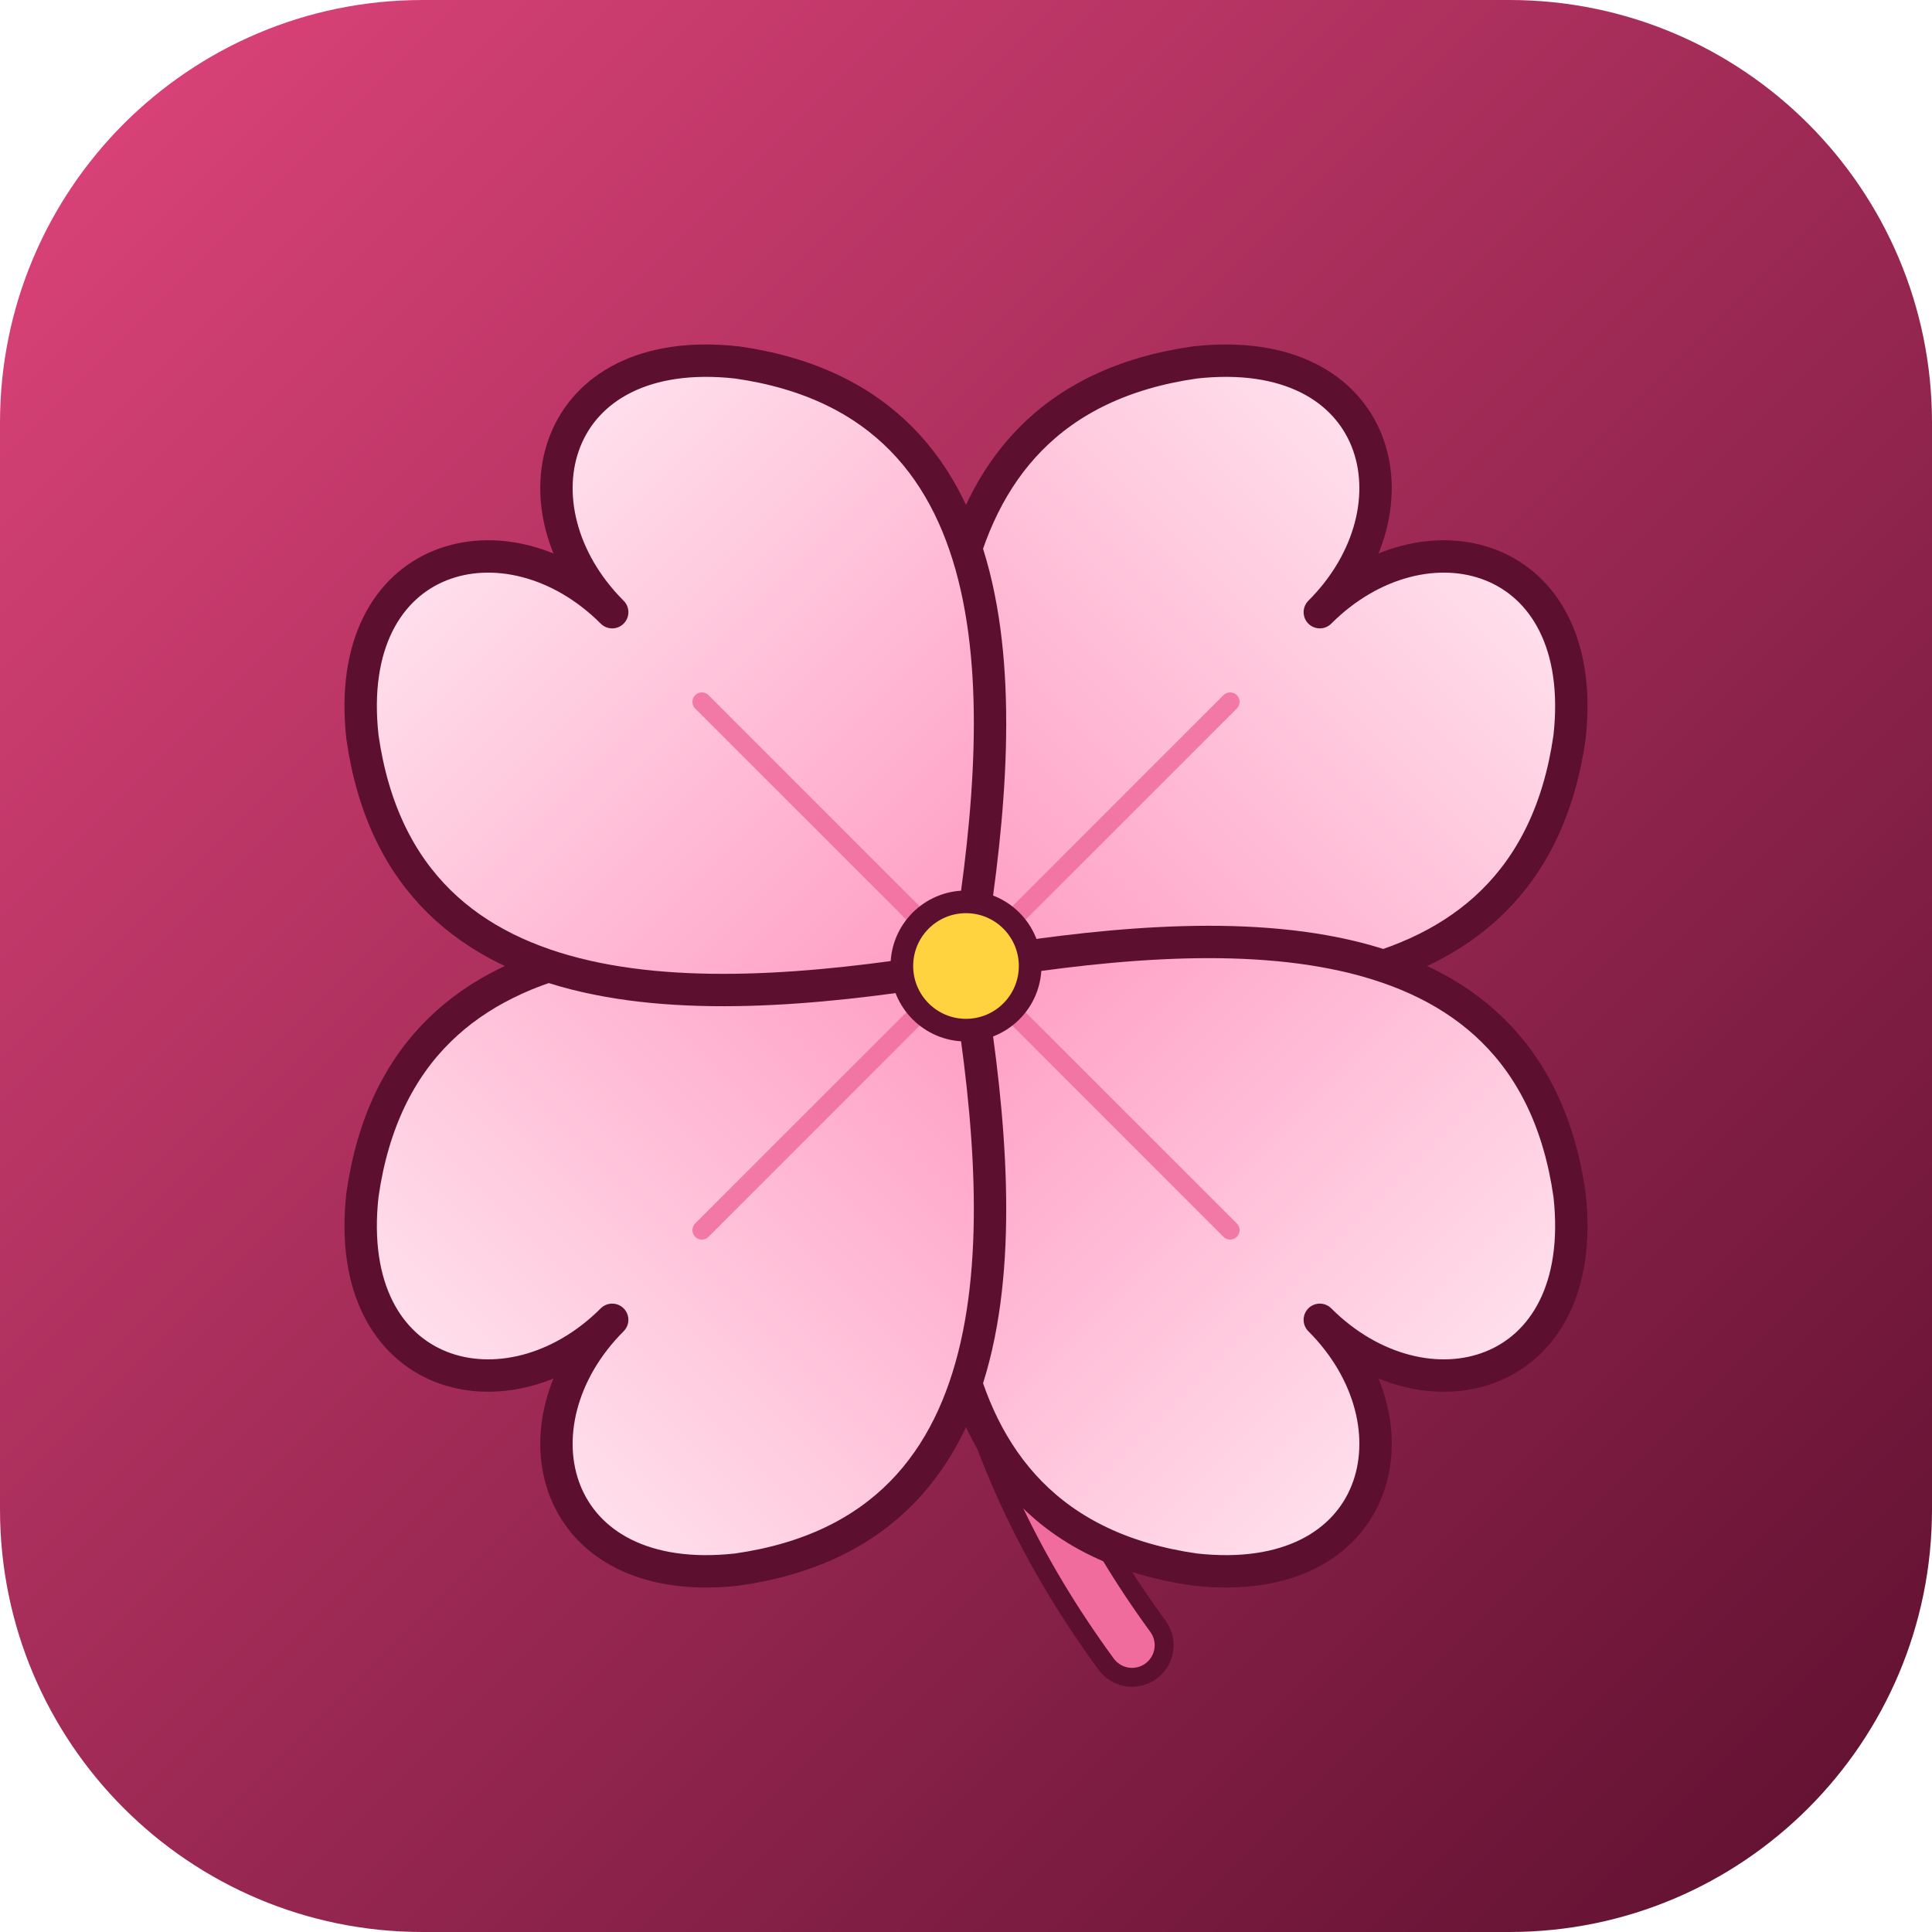
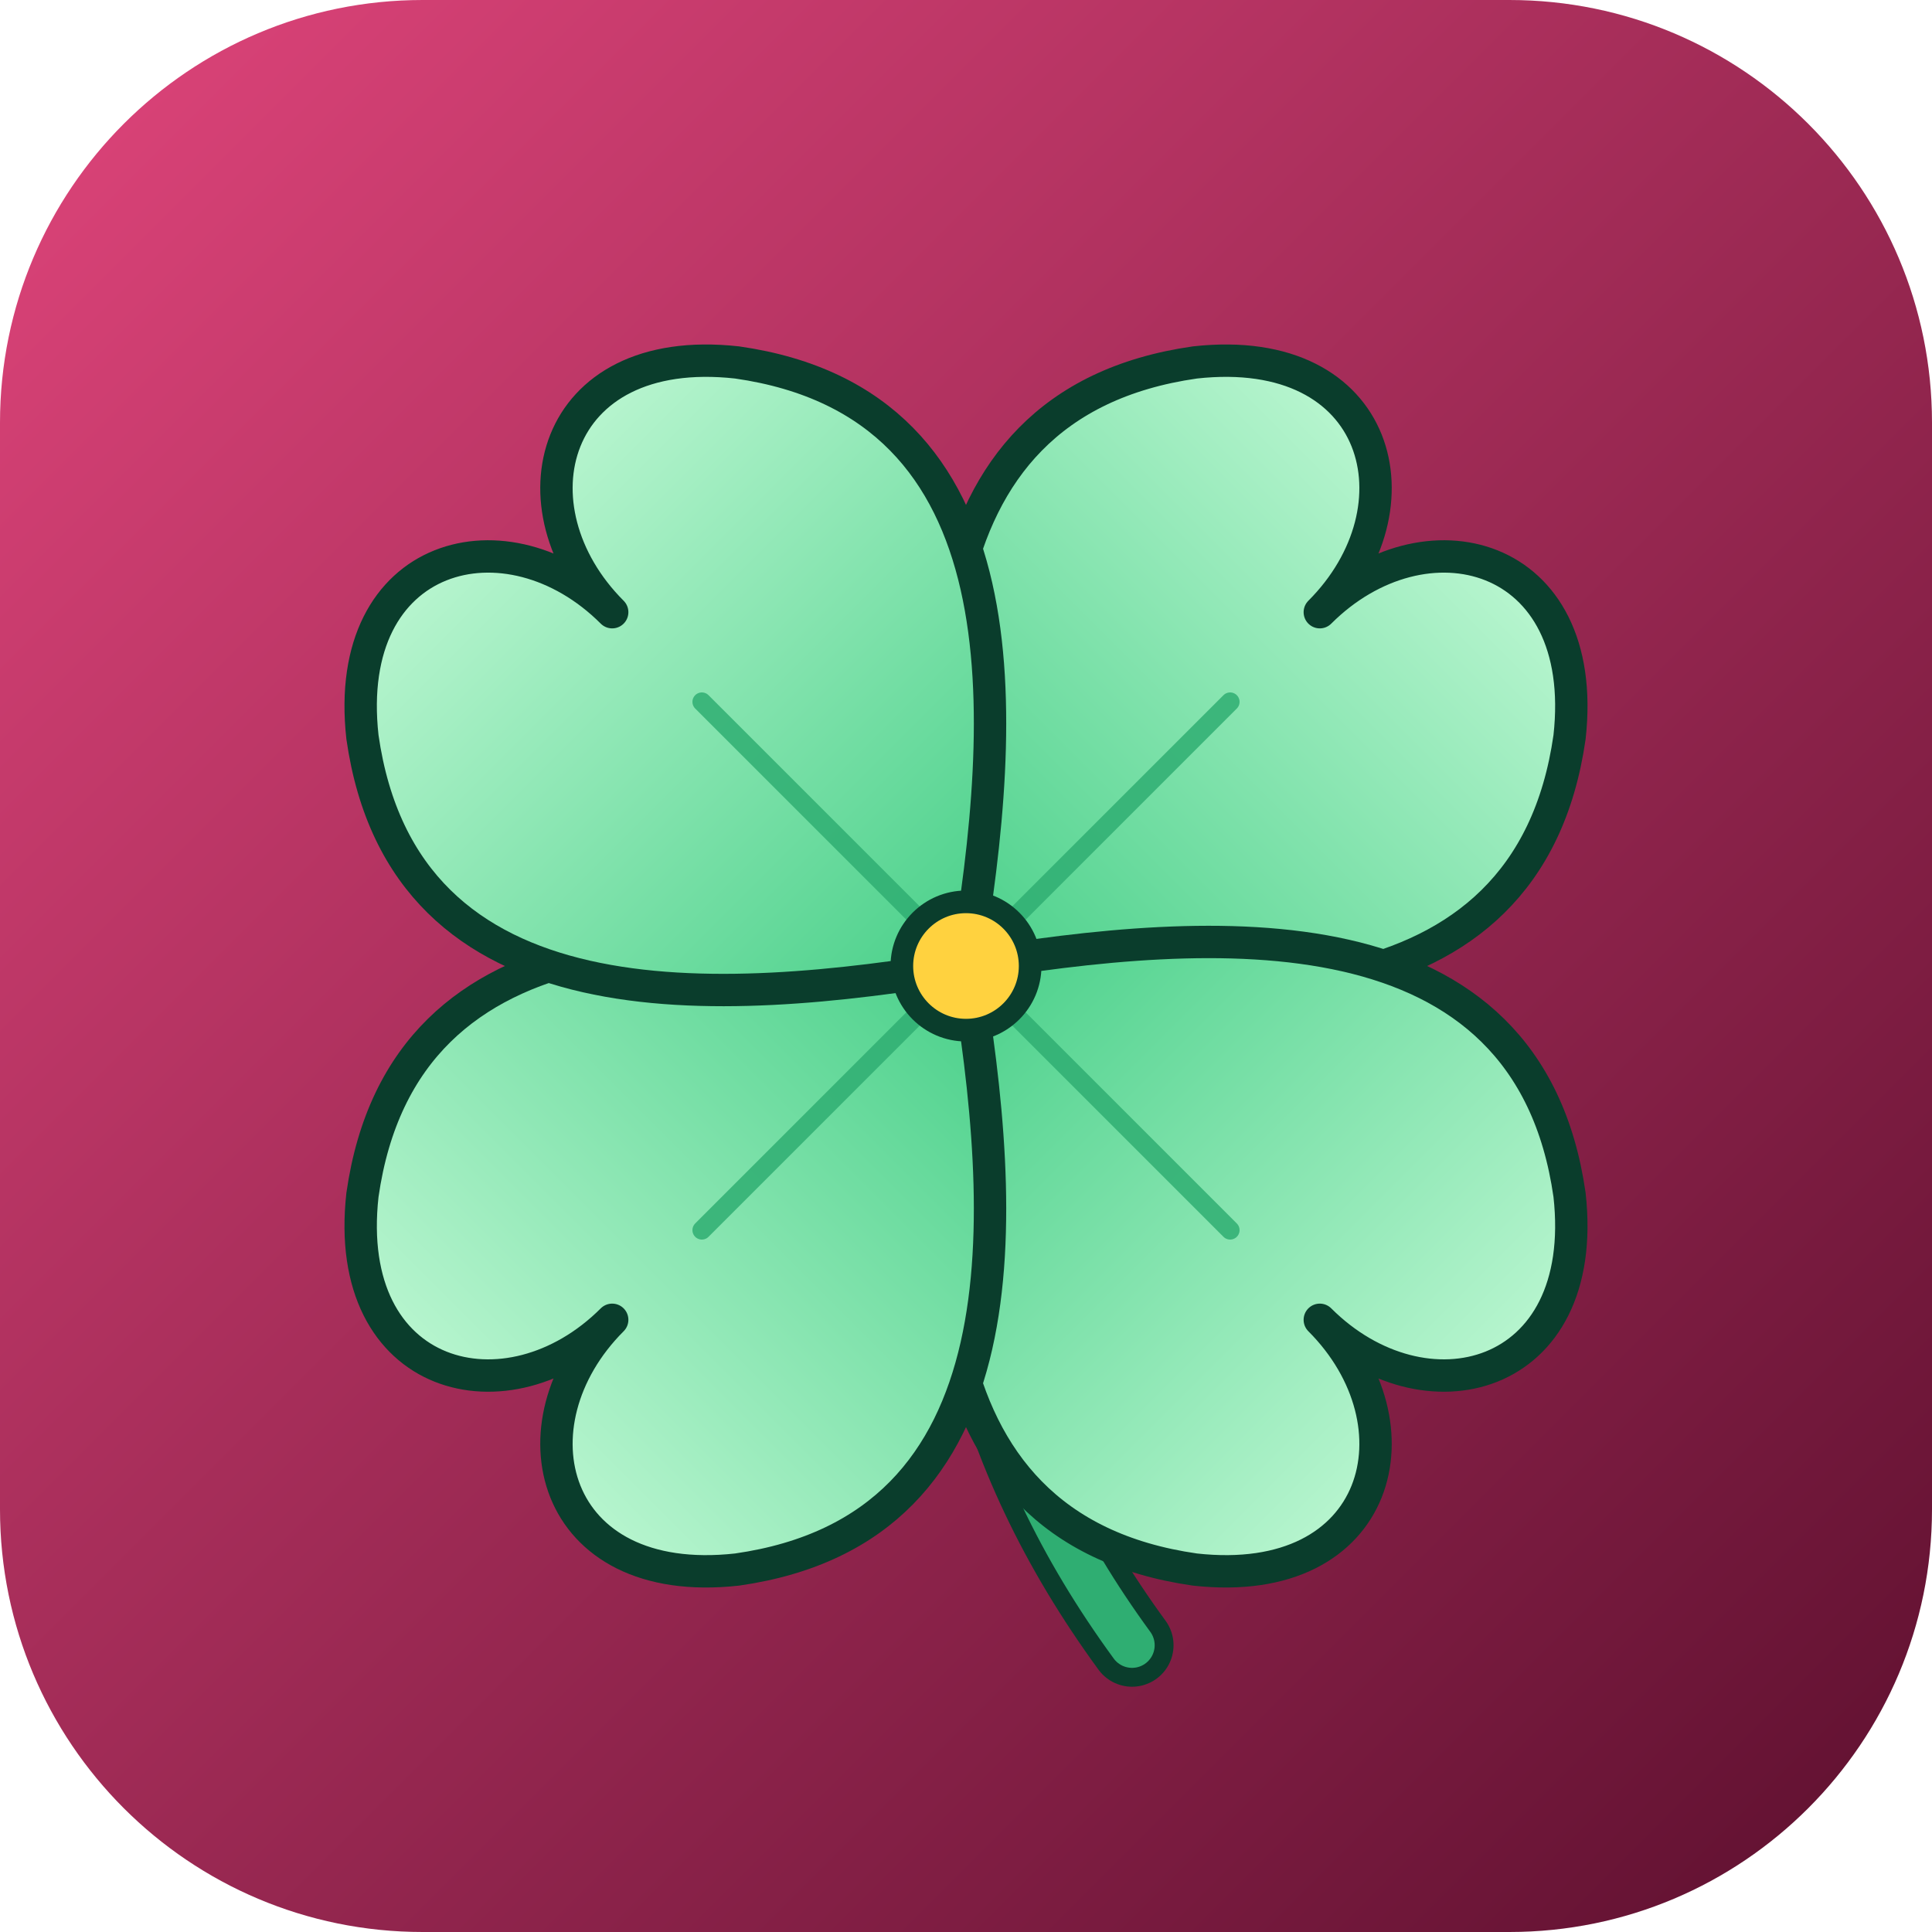
<svg xmlns="http://www.w3.org/2000/svg" viewBox="0 0 512 512" width="512" height="512">
  <defs>
    <linearGradient id="bg" x1="0" y1="0" x2="1" y2="1">
      <stop offset="0" stop-color="#e0457b" />
      <stop offset="1" stop-color="#5c0f2e" />
    </linearGradient>
    <linearGradient id="leaf" x1="0" y1="1" x2="0" y2="0">
-       <stop offset="0" stop-color="#ff9cc2" />
-       <stop offset="1" stop-color="#ffe0ec" />
+       <stop offset="0" stop-color="#4ad08a" />
+       <stop offset="1" stop-color="#b8f5cf" />
    </linearGradient>
    <path id="heart" d="M0 0 C-14 -10 -30 -24 -18 -40 C-10 -50 0 -44 0 -34 C0 -44 10 -50 18 -40 C30 -24 14 -10 0 0 Z" />
  </defs>
  <rect width="512" height="512" rx="112" fill="url(#bg)" />
-   <path d="M256 262 C250 330 262 384 300 436" fill="none" stroke="#5c0f2e" stroke-width="22" stroke-linecap="round" />
-   <path d="M256 262 C250 330 262 384 300 436" fill="none" stroke="#f06c9c" stroke-width="12" stroke-linecap="round" />
-   <g transform="translate(256 256) scale(3.9)" stroke="#5c0f2e" stroke-width="2.2" stroke-linejoin="round">
+   <path d="M256 262 C250 330 262 384 300 436" fill="none" stroke="#0a3d2c" stroke-width="22" stroke-linecap="round" />
+   <path d="M256 262 C250 330 262 384 300 436" fill="none" stroke="#2fae72" stroke-width="12" stroke-linecap="round" />
+   <g transform="translate(256 256) scale(3.9)" stroke="#0a3d2c" stroke-width="2.2" stroke-linejoin="round">
    <use href="#heart" fill="url(#leaf)" transform="rotate(45)" />
    <use href="#heart" fill="url(#leaf)" transform="rotate(135)" />
    <use href="#heart" fill="url(#leaf)" transform="rotate(225)" />
    <use href="#heart" fill="url(#leaf)" transform="rotate(315)" />
  </g>
-   <g transform="translate(256 256)" stroke="#f06c9c" stroke-width="5" stroke-linecap="round" opacity=".85">
+   <g transform="translate(256 256)" stroke="#2fae72" stroke-width="5" stroke-linecap="round" opacity=".85">
    <path d="M0 0 L-70 -70" />
    <path d="M0 0 L70 -70" />
    <path d="M0 0 L-70 70" />
    <path d="M0 0 L70 70" />
  </g>
-   <circle cx="256" cy="256" r="17" fill="#ffd23f" stroke="#5c0f2e" stroke-width="6" />
+   <circle cx="256" cy="256" r="17" fill="#ffd23f" stroke="#0a3d2c" stroke-width="6" />
</svg>
